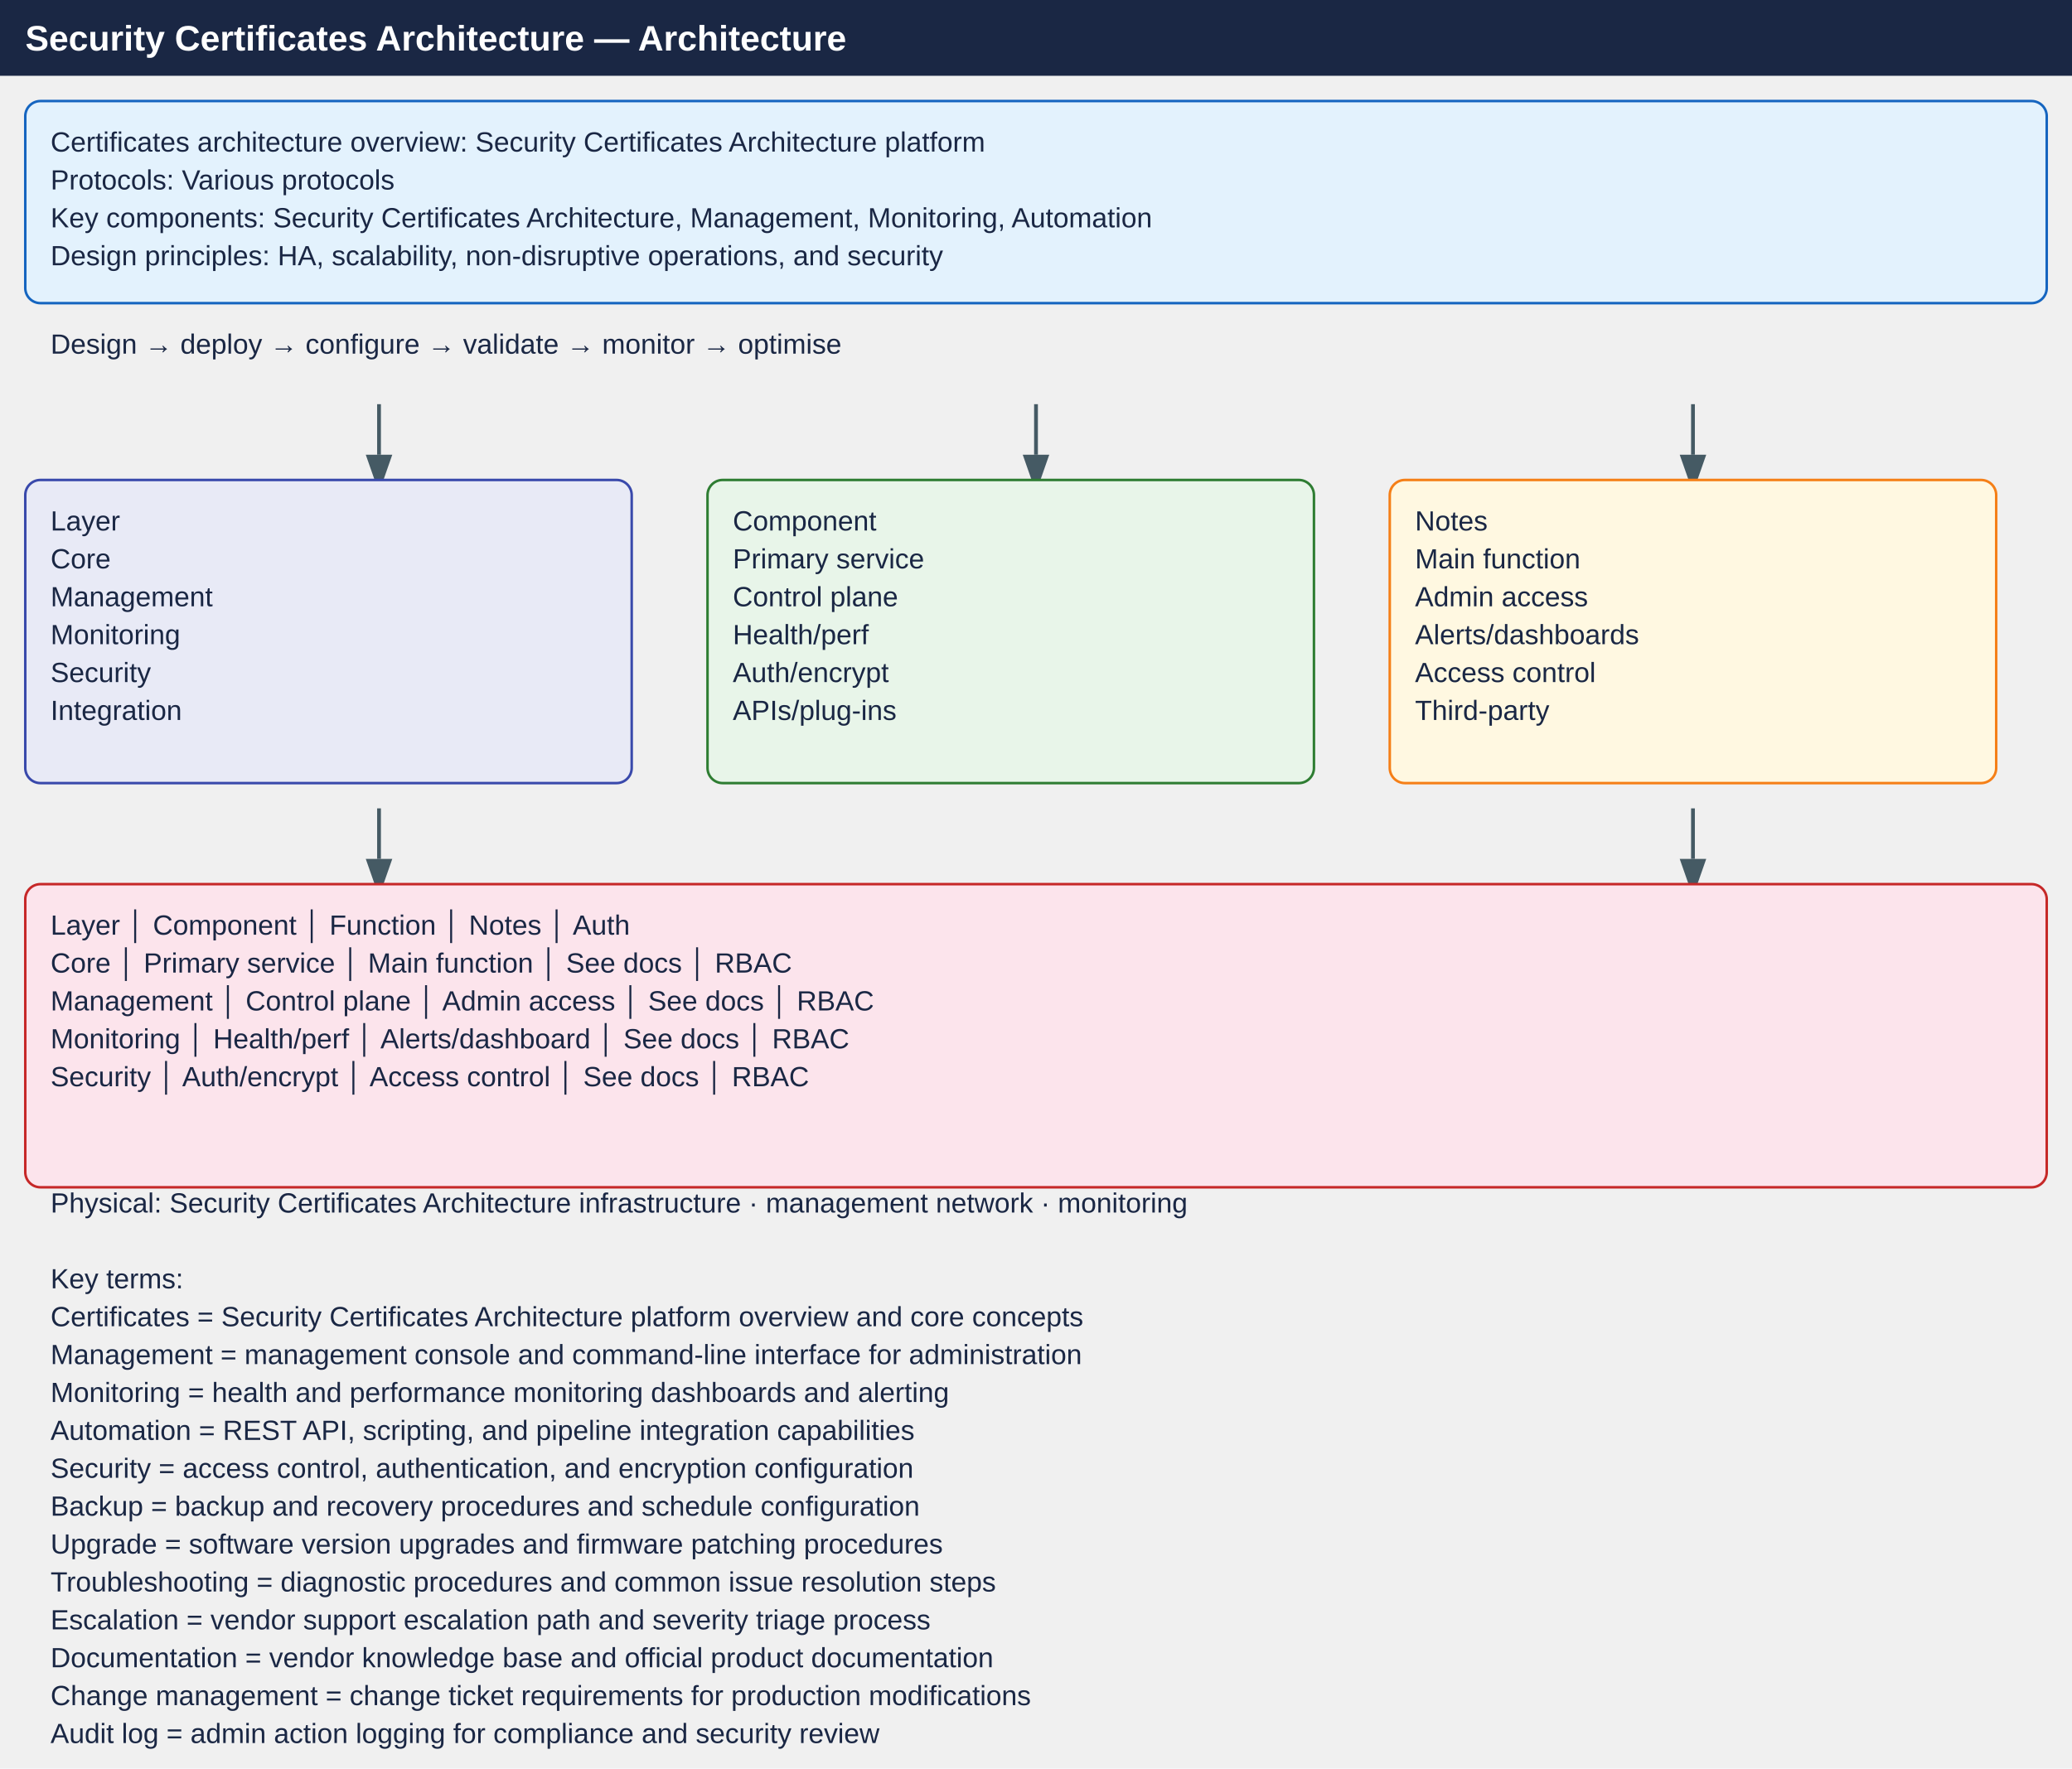
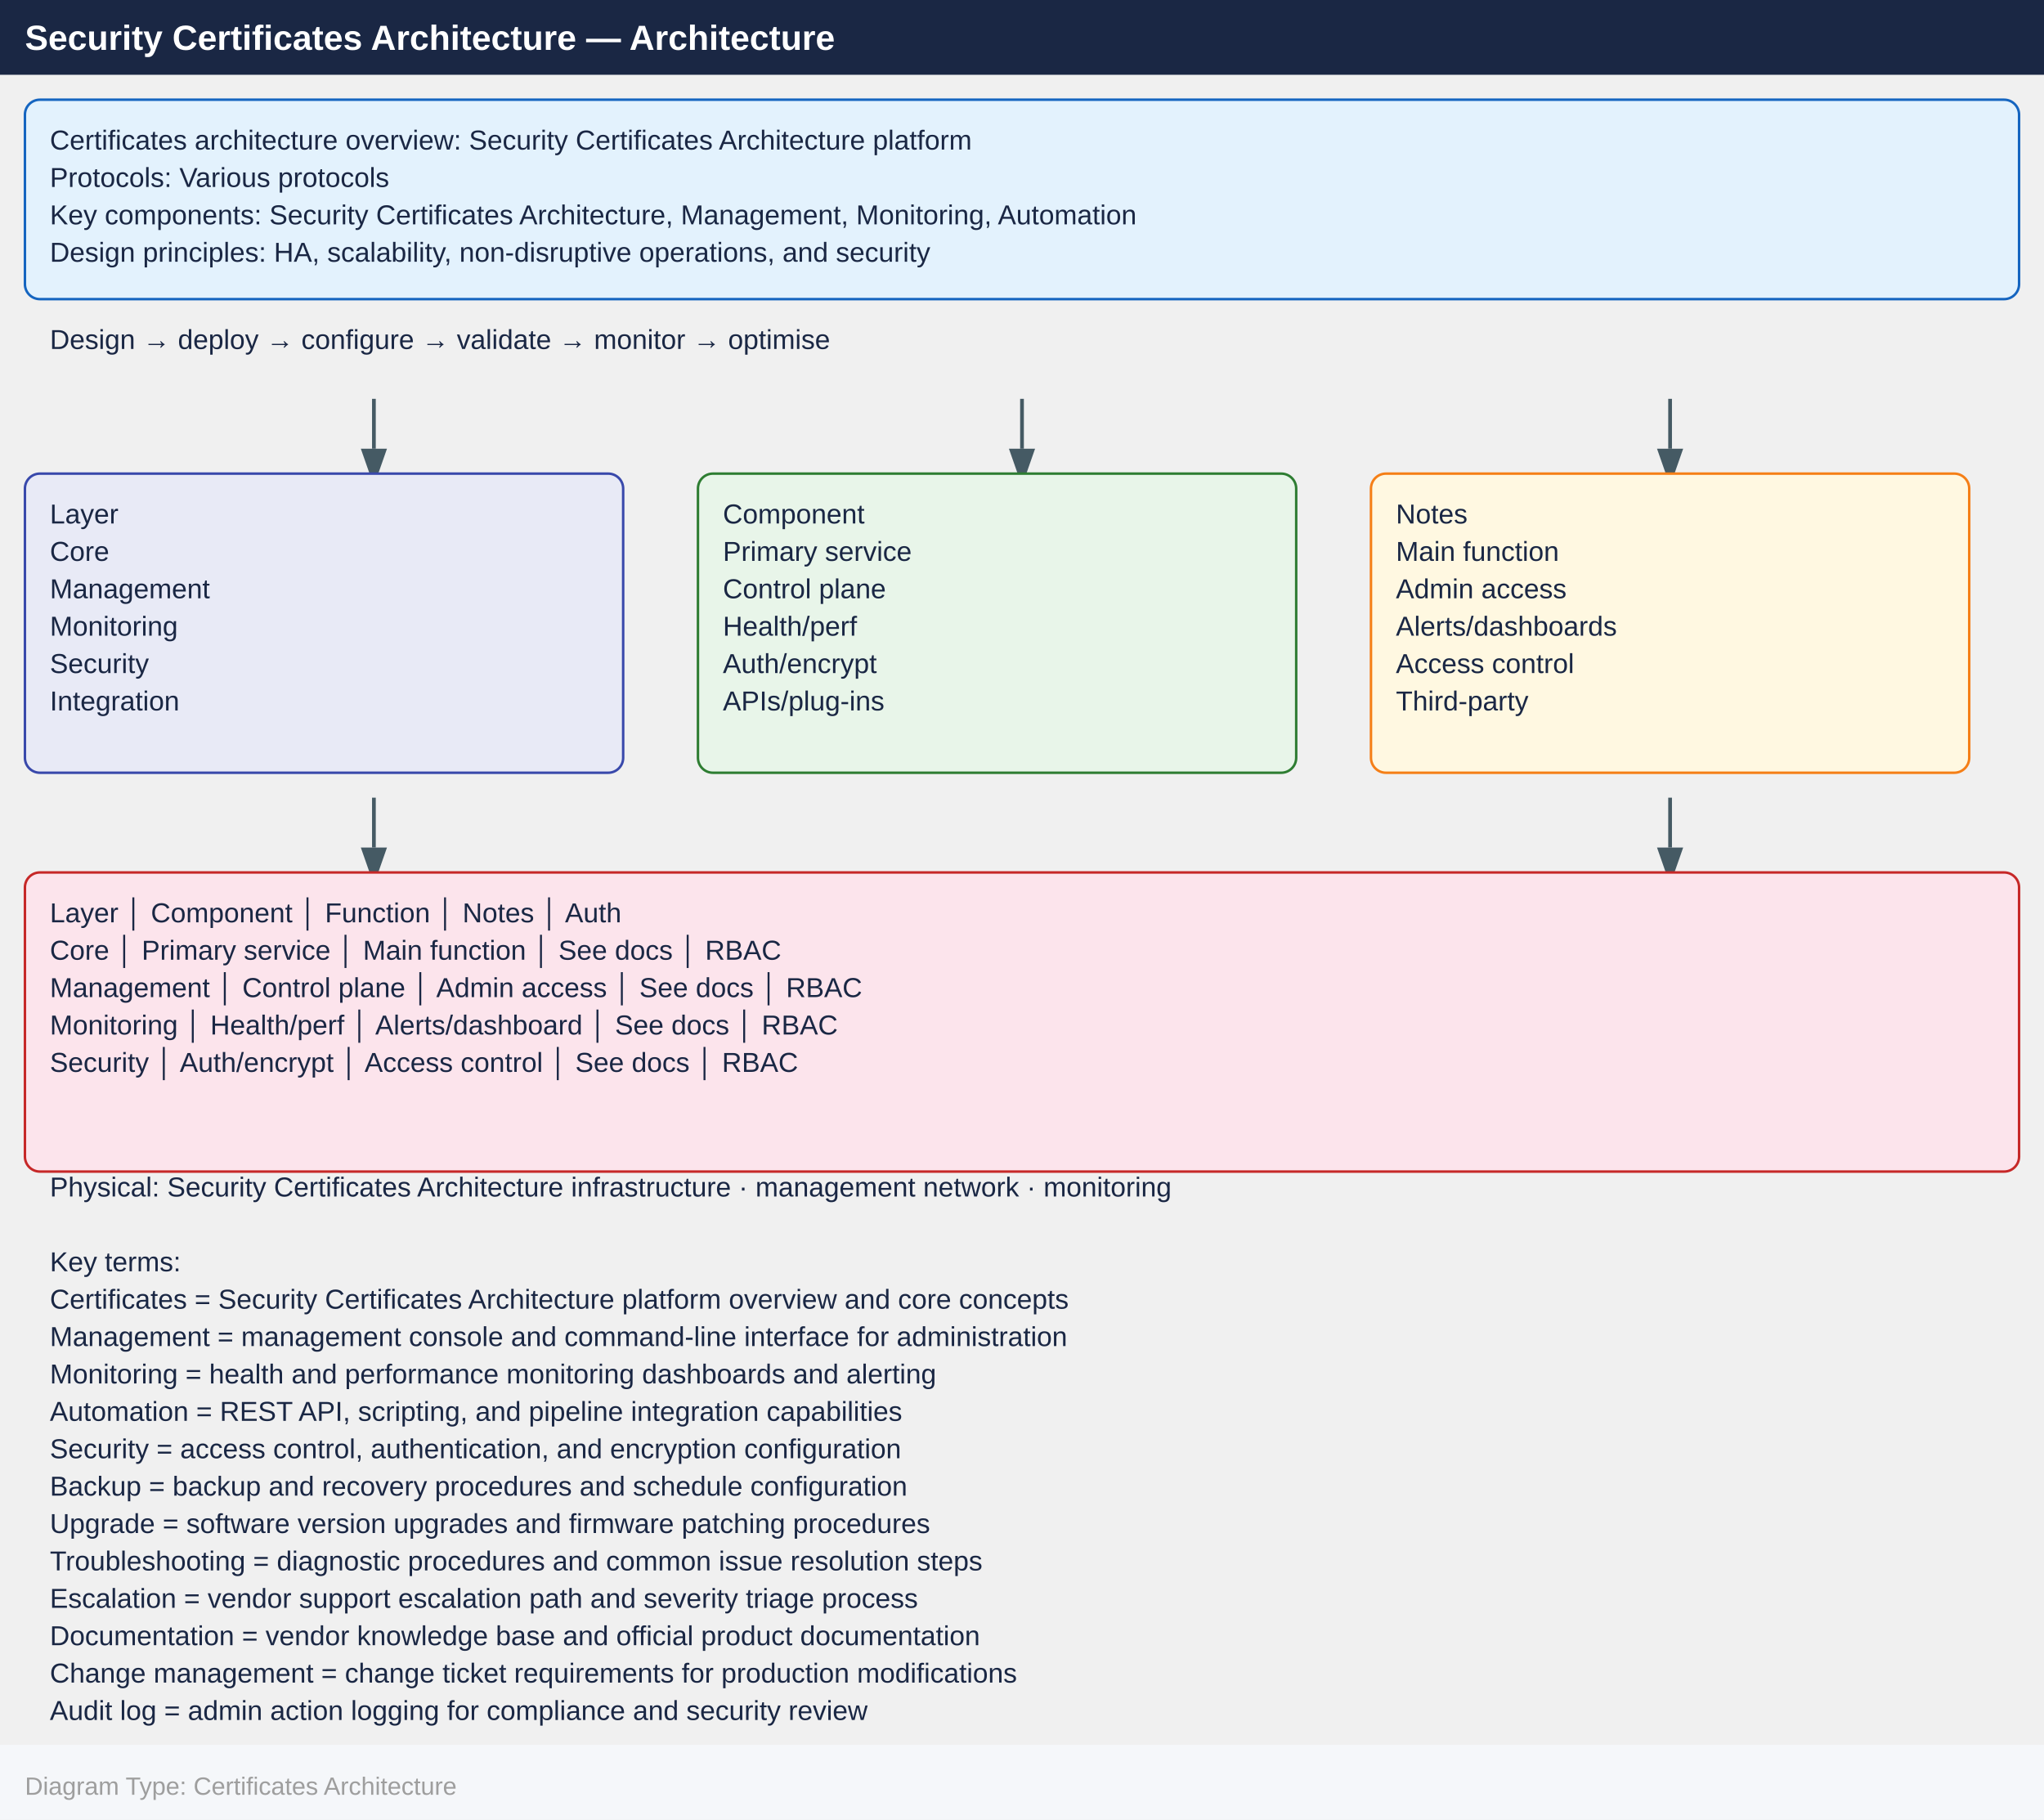
- <svg xmlns="http://www.w3.org/2000/svg" width="820" height="700" viewBox="0 0 820 700">
+ <svg xmlns="http://www.w3.org/2000/svg" width="820" height="730" viewBox="0 0 820 730">
  <defs>
    <marker id="arrowhead" markerWidth="10" markerHeight="7" refX="0" refY="3.5" orient="auto">
      <polygon points="0 0, 10 3.5, 0 7" fill="#455a64" />
    </marker>
  </defs>
  <rect x="0" y="0" width="820" height="30" fill="#1a2744" />
  <text x="10" y="20" font-family="Arial,Helvetica,sans-serif" font-size="14" font-weight="bold" fill="#ffffff">
    Security Certificates Architecture — Architecture
  </text>
  <rect x="10" y="40" width="800" height="80" rx="6" fill="#e3f2fd" stroke="#1565c0" />
  <text x="20" y="60" font-family="Arial,Helvetica,sans-serif" font-size="11" fill="#1a2744">
    Certificates architecture overview: Security Certificates Architecture platform
  </text>
  <text x="20" y="75" font-family="Arial,Helvetica,sans-serif" font-size="11" fill="#1a2744">
    Protocols: Various protocols
  </text>
  <text x="20" y="90" font-family="Arial,Helvetica,sans-serif" font-size="11" fill="#1a2744">
    Key components: Security Certificates Architecture, Management, Monitoring, Automation
  </text>
  <text x="20" y="105" font-family="Arial,Helvetica,sans-serif" font-size="11" fill="#1a2744">
    Design principles: HA, scalability, non-disruptive operations, and security
  </text>
  <text x="20" y="140" font-family="Arial,Helvetica,sans-serif" font-size="11" fill="#1a2744">
    Design → deploy → configure → validate → monitor → optimise
  </text>
  <line x1="150" y1="160" x2="150" y2="180" stroke="#455a64" stroke-width="1.5" marker-end="url(#arrowhead)" />
  <line x1="410" y1="160" x2="410" y2="180" stroke="#455a64" stroke-width="1.5" marker-end="url(#arrowhead)" />
  <line x1="670" y1="160" x2="670" y2="180" stroke="#455a64" stroke-width="1.5" marker-end="url(#arrowhead)" />
  <rect x="10" y="190" width="240" height="120" rx="6" fill="#e8eaf6" stroke="#3949ab" />
  <text x="20" y="210" font-family="Arial,Helvetica,sans-serif" font-size="11" fill="#1a2744">
    Layer
  </text>
  <text x="20" y="225" font-family="Arial,Helvetica,sans-serif" font-size="11" fill="#1a2744">
    Core
  </text>
  <text x="20" y="240" font-family="Arial,Helvetica,sans-serif" font-size="11" fill="#1a2744">
    Management
  </text>
  <text x="20" y="255" font-family="Arial,Helvetica,sans-serif" font-size="11" fill="#1a2744">
    Monitoring
  </text>
  <text x="20" y="270" font-family="Arial,Helvetica,sans-serif" font-size="11" fill="#1a2744">
    Security
  </text>
  <text x="20" y="285" font-family="Arial,Helvetica,sans-serif" font-size="11" fill="#1a2744">
    Integration
  </text>
  <rect x="280" y="190" width="240" height="120" rx="6" fill="#e8f5e9" stroke="#2e7d32" />
  <text x="290" y="210" font-family="Arial,Helvetica,sans-serif" font-size="11" fill="#1a2744">
    Component
  </text>
  <text x="290" y="225" font-family="Arial,Helvetica,sans-serif" font-size="11" fill="#1a2744">
    Primary service
  </text>
  <text x="290" y="240" font-family="Arial,Helvetica,sans-serif" font-size="11" fill="#1a2744">
    Control plane
  </text>
  <text x="290" y="255" font-family="Arial,Helvetica,sans-serif" font-size="11" fill="#1a2744">
    Health/perf
  </text>
  <text x="290" y="270" font-family="Arial,Helvetica,sans-serif" font-size="11" fill="#1a2744">
    Auth/encrypt
  </text>
  <text x="290" y="285" font-family="Arial,Helvetica,sans-serif" font-size="11" fill="#1a2744">
    APIs/plug-ins
  </text>
  <rect x="550" y="190" width="240" height="120" rx="6" fill="#fff8e1" stroke="#f57f17" />
  <text x="560" y="210" font-family="Arial,Helvetica,sans-serif" font-size="11" fill="#1a2744">
    Notes
  </text>
  <text x="560" y="225" font-family="Arial,Helvetica,sans-serif" font-size="11" fill="#1a2744">
    Main function
  </text>
  <text x="560" y="240" font-family="Arial,Helvetica,sans-serif" font-size="11" fill="#1a2744">
    Admin access
  </text>
  <text x="560" y="255" font-family="Arial,Helvetica,sans-serif" font-size="11" fill="#1a2744">
    Alerts/dashboards
  </text>
  <text x="560" y="270" font-family="Arial,Helvetica,sans-serif" font-size="11" fill="#1a2744">
    Access control
  </text>
  <text x="560" y="285" font-family="Arial,Helvetica,sans-serif" font-size="11" fill="#1a2744">
    Third-party
  </text>
  <line x1="150" y1="320" x2="150" y2="340" stroke="#455a64" stroke-width="1.5" marker-end="url(#arrowhead)" />
  <line x1="670" y1="320" x2="670" y2="340" stroke="#455a64" stroke-width="1.5" marker-end="url(#arrowhead)" />
  <rect x="10" y="350" width="800" height="120" rx="6" fill="#fce4ec" stroke="#c62828" />
  <text x="20" y="370" font-family="Arial,Helvetica,sans-serif" font-size="11" fill="#1a2744">
    Layer       │    Component     │      Function     │      Notes       │       Auth
  </text>
  <text x="20" y="385" font-family="Arial,Helvetica,sans-serif" font-size="11" fill="#1a2744">
    Core       │ Primary service  │   Main function   │     See docs     │       RBAC
  </text>
  <text x="20" y="400" font-family="Arial,Helvetica,sans-serif" font-size="11" fill="#1a2744">
    Management │  Control plane   │    Admin access   │     See docs     │       RBAC
  </text>
  <text x="20" y="415" font-family="Arial,Helvetica,sans-serif" font-size="11" fill="#1a2744">
    Monitoring │   Health/perf    │  Alerts/dashboard │     See docs     │       RBAC
  </text>
  <text x="20" y="430" font-family="Arial,Helvetica,sans-serif" font-size="11" fill="#1a2744">
    Security   │   Auth/encrypt   │   Access control  │     See docs     │       RBAC
  </text>
  <text x="20" y="480" font-family="Arial,Helvetica,sans-serif" font-size="11" fill="#1a2744">
    Physical: Security Certificates Architecture infrastructure · management network · monitoring
  </text>
  <text x="20" y="510" font-family="Arial,Helvetica,sans-serif" font-size="11" fill="#1a2744">
    Key terms:
  </text>
  <text x="20" y="525" font-family="Arial,Helvetica,sans-serif" font-size="11" fill="#1a2744">
    Certificates       = Security Certificates Architecture platform overview and core concepts
  </text>
  <text x="20" y="540" font-family="Arial,Helvetica,sans-serif" font-size="11" fill="#1a2744">
    Management         = management console and command-line interface for administration
  </text>
  <text x="20" y="555" font-family="Arial,Helvetica,sans-serif" font-size="11" fill="#1a2744">
    Monitoring         = health and performance monitoring dashboards and alerting
  </text>
  <text x="20" y="570" font-family="Arial,Helvetica,sans-serif" font-size="11" fill="#1a2744">
    Automation         = REST API, scripting, and pipeline integration capabilities
  </text>
  <text x="20" y="585" font-family="Arial,Helvetica,sans-serif" font-size="11" fill="#1a2744">
    Security           = access control, authentication, and encryption configuration
  </text>
  <text x="20" y="600" font-family="Arial,Helvetica,sans-serif" font-size="11" fill="#1a2744">
    Backup             = backup and recovery procedures and schedule configuration
  </text>
  <text x="20" y="615" font-family="Arial,Helvetica,sans-serif" font-size="11" fill="#1a2744">
    Upgrade            = software version upgrades and firmware patching procedures
  </text>
  <text x="20" y="630" font-family="Arial,Helvetica,sans-serif" font-size="11" fill="#1a2744">
    Troubleshooting    = diagnostic procedures and common issue resolution steps
  </text>
  <text x="20" y="645" font-family="Arial,Helvetica,sans-serif" font-size="11" fill="#1a2744">
    Escalation         = vendor support escalation path and severity triage process
  </text>
  <text x="20" y="660" font-family="Arial,Helvetica,sans-serif" font-size="11" fill="#1a2744">
    Documentation      = vendor knowledge base and official product documentation
  </text>
  <text x="20" y="675" font-family="Arial,Helvetica,sans-serif" font-size="11" fill="#1a2744">
    Change management  = change ticket requirements for production modifications
  </text>
  <text x="20" y="690" font-family="Arial,Helvetica,sans-serif" font-size="11" fill="#1a2744">
    Audit log          = admin action logging for compliance and security review
  </text>
  <rect x="0" y="700" width="820" height="30" fill="#f5f7fa" />
  <text x="10" y="720" font-family="Arial,Helvetica,sans-serif" font-size="10" fill="#9e9e9e">
    Diagram Type: Certificates Architecture
  </text>
</svg>
